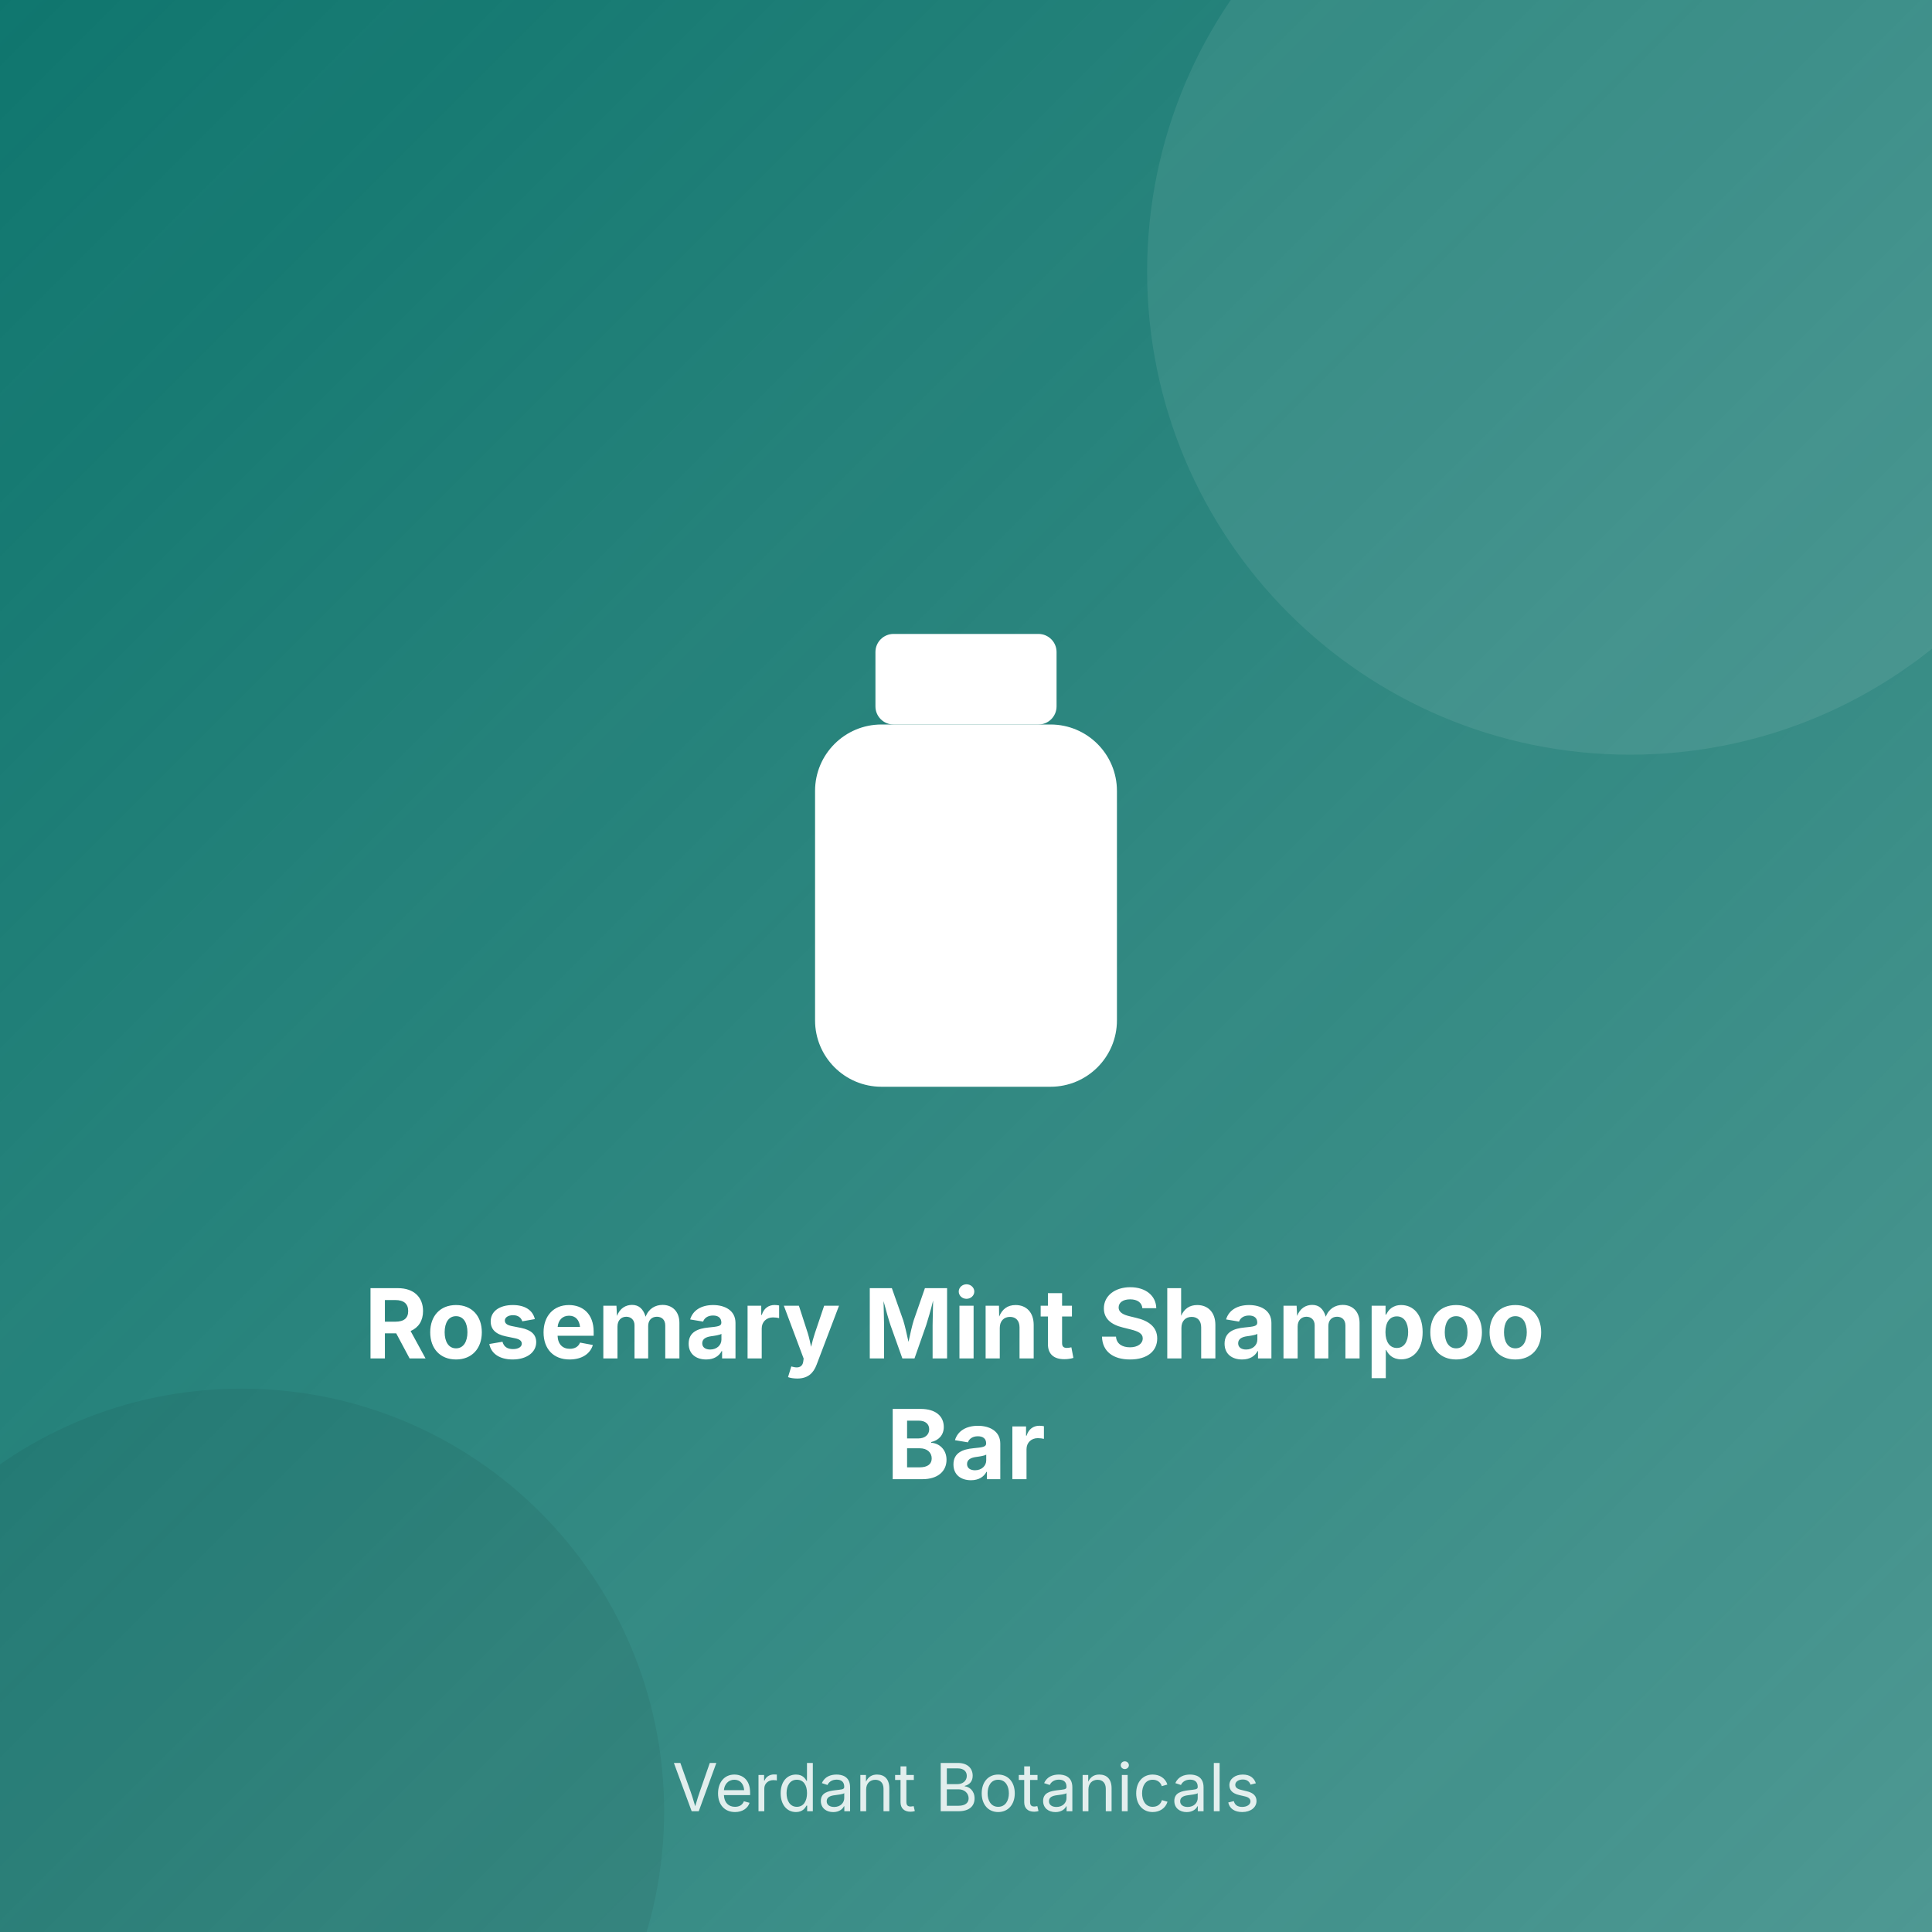
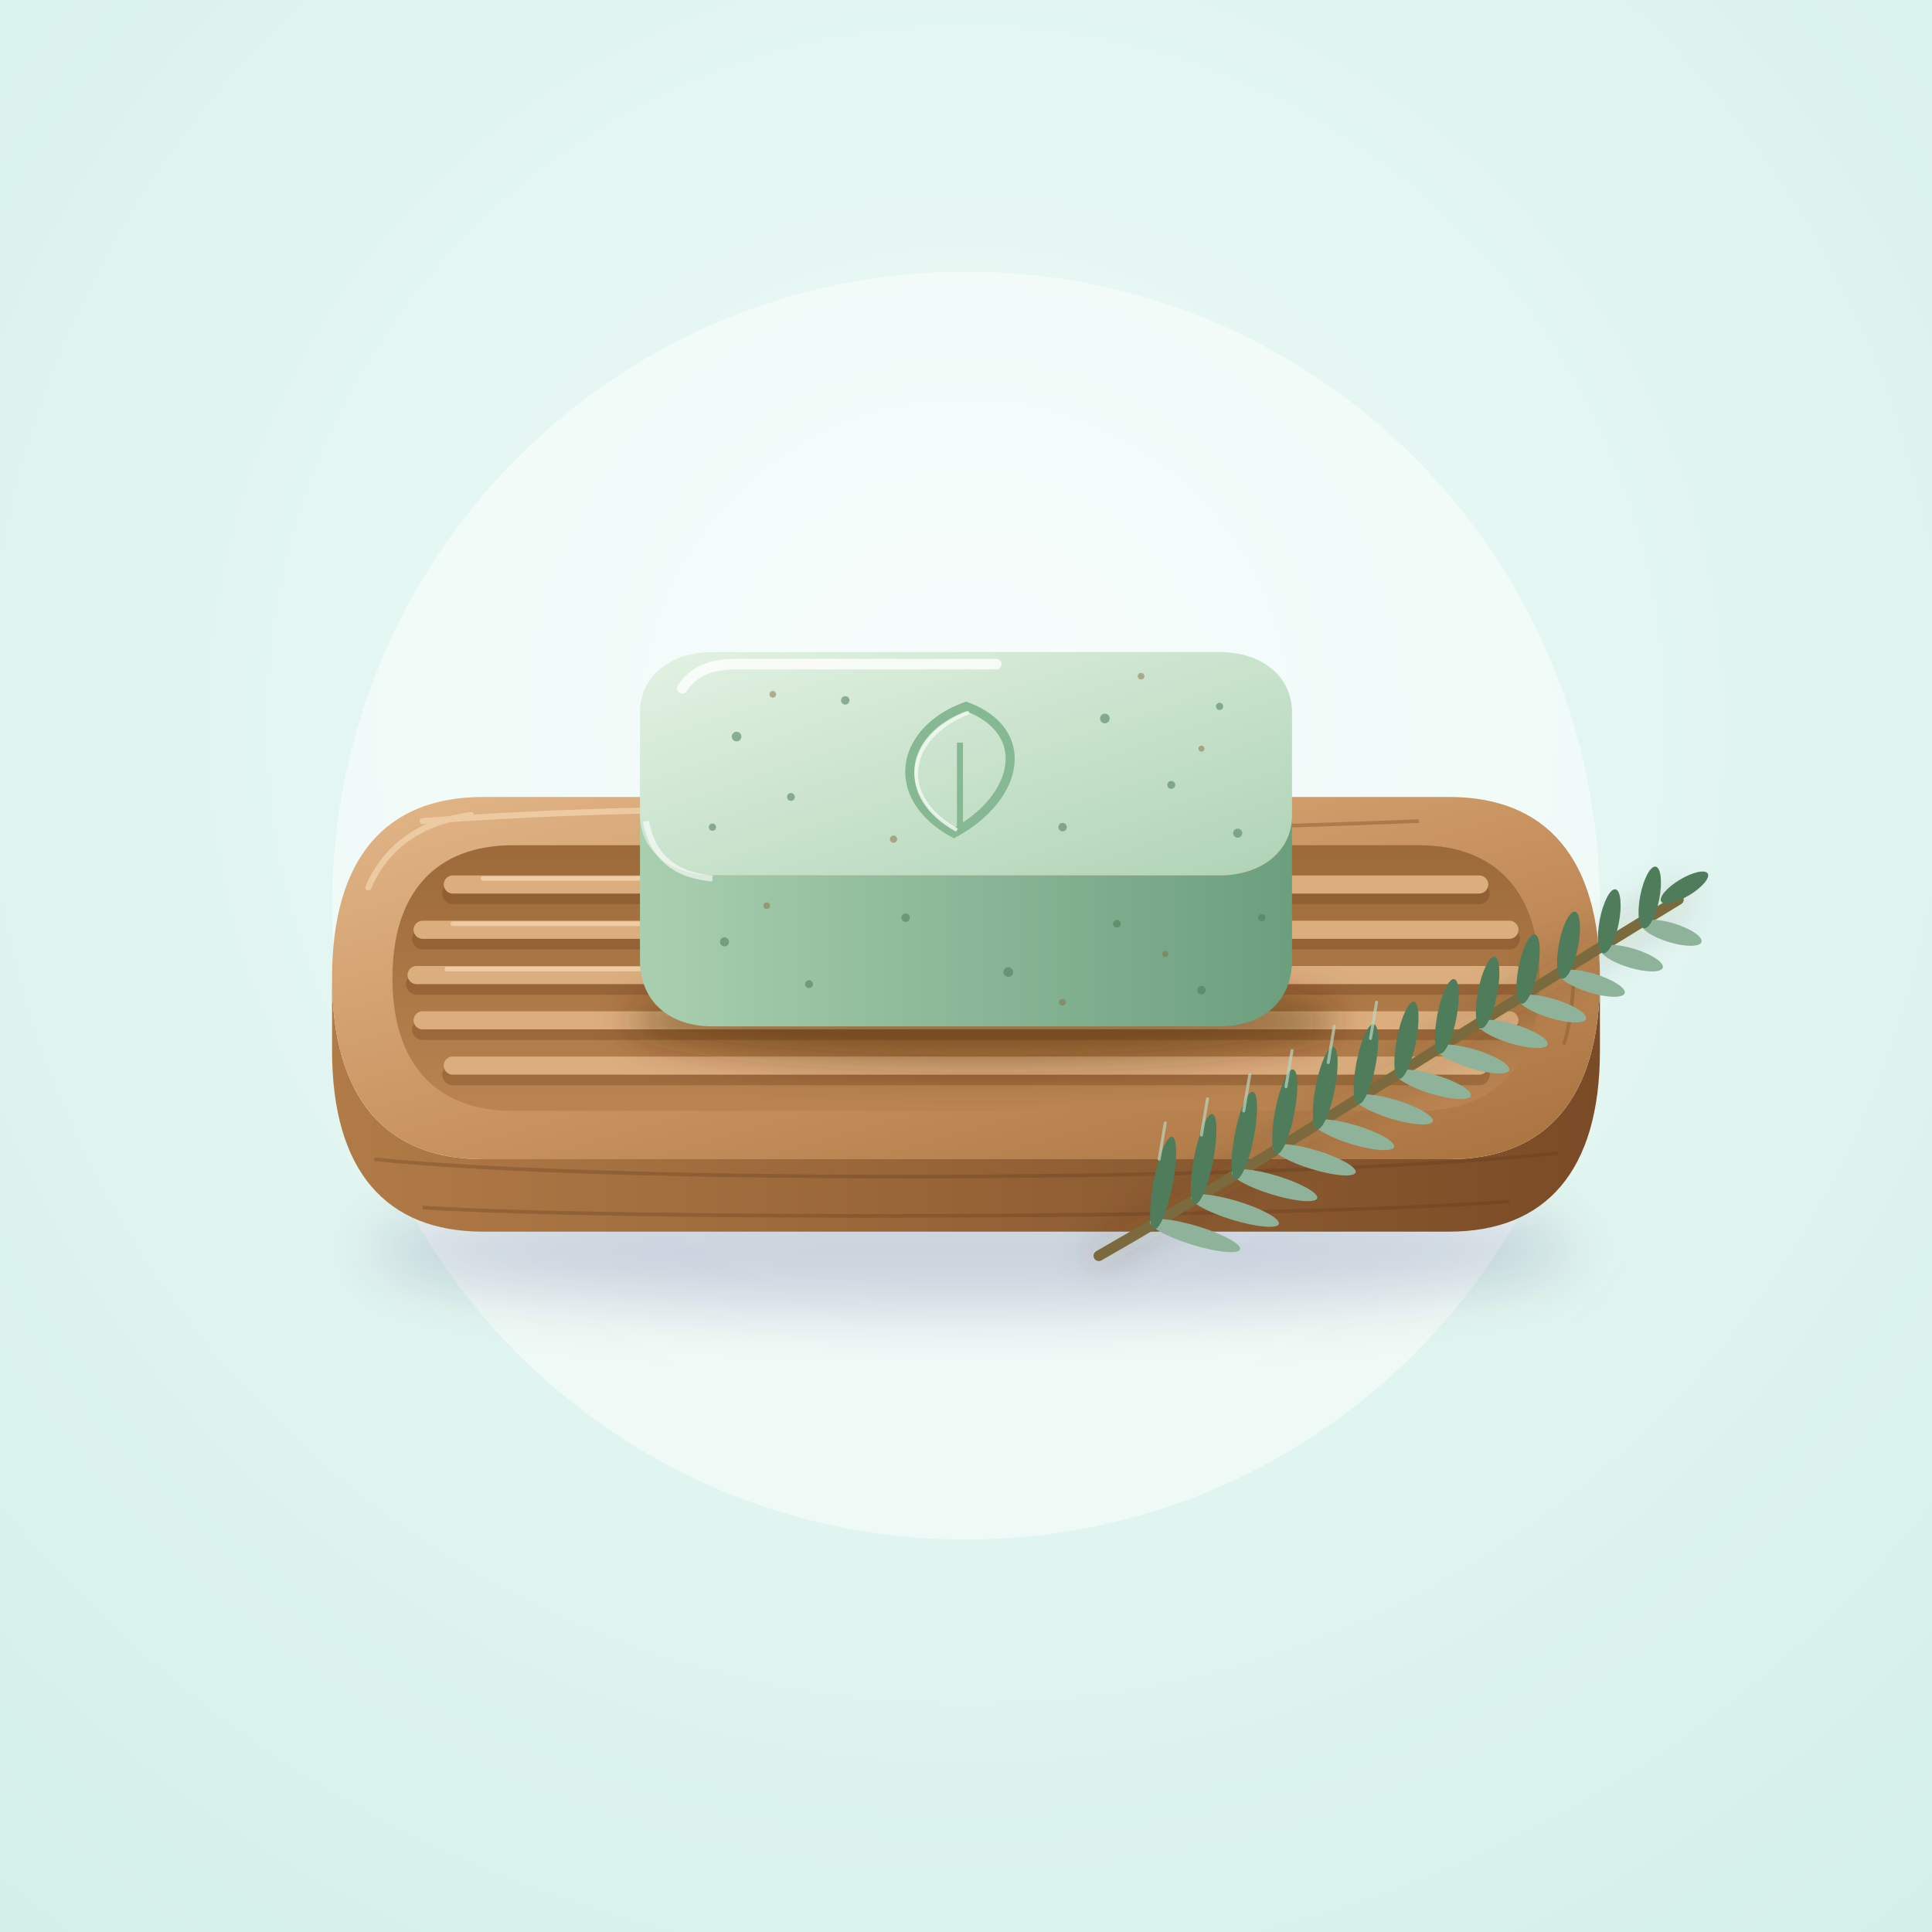
- <svg xmlns="http://www.w3.org/2000/svg" viewBox="0 0 640 640" role="img" aria-label="Rosemary Mint Shampoo Bar illustration">
+ <svg xmlns="http://www.w3.org/2000/svg" viewBox="0 0 640 640" width="640" height="640" role="img" aria-label="Rosemary Mint Shampoo Bar">
  <defs>
-     <linearGradient id="g" x1="0" y1="0" x2="1" y2="1">
-       <stop offset="0" stop-color="#0f766e" />
-       <stop offset="1" stop-color="#0f766e" stop-opacity=".72" />
+     <radialGradient id="verdant-botanicals-shampoo-bar-bg" cx="320" cy="240" r="520" gradientUnits="userSpaceOnUse">
+       <stop offset="0" stop-color="#EFFBF8" />
+       <stop offset="1" stop-color="#D3EFE8" />
+     </radialGradient>
+     <filter id="verdant-botanicals-shampoo-bar-shadow" x="-50%" y="-50%" width="200%" height="200%">
+       <feGaussianBlur stdDeviation="10" />
+     </filter>
+     <filter id="verdant-botanicals-shampoo-bar-soft" filterUnits="userSpaceOnUse" x="0" y="0" width="640" height="640">
+       <feGaussianBlur stdDeviation="6" />
+     </filter>
+     <linearGradient id="verdant-botanicals-shampoo-bar-woodtop" x1="0" y1="0" x2="1" y2="1">
+       <stop offset="0" stop-color="#e2b688" />
+       <stop offset=".5" stop-color="#c99461" />
+       <stop offset="1" stop-color="#a8723f" />
+     </linearGradient>
+     <linearGradient id="verdant-botanicals-shampoo-bar-woodside" x1="0" y1="0" x2="1" y2="0">
+       <stop offset="0" stop-color="#b17b47" />
+       <stop offset="1" stop-color="#7a4b26" />
+     </linearGradient>
+     <linearGradient id="verdant-botanicals-shampoo-bar-recess" x1="0" y1="0" x2="0" y2="1">
+       <stop offset="0" stop-color="#9c6939" />
+       <stop offset="1" stop-color="#b98450" />
+     </linearGradient>
+     <linearGradient id="verdant-botanicals-shampoo-bar-soaptop" x1="0" y1="0" x2="1" y2="1">
+       <stop offset="0" stop-color="#e3f2e3" />
+       <stop offset="1" stop-color="#afd3b6" />
+     </linearGradient>
+     <linearGradient id="verdant-botanicals-shampoo-bar-soapfront" x1="0" y1="0" x2="1" y2="0">
+       <stop offset="0" stop-color="#a8cfb0" />
+       <stop offset="1" stop-color="#6c9f7e" />
    </linearGradient>
  </defs>
-   <rect width="640" height="640" fill="url(#g)" />
-   <circle cx="540" cy="90" r="160" fill="#fff" fill-opacity=".08" />
-   <circle cx="80" cy="600" r="140" fill="#000" fill-opacity=".06" />
-   <rect x="290" y="210" width="60" height="30" rx="6" fill="#fff" />
-   <rect x="270" y="240" width="100" height="120" rx="22" fill="#fff" />
-   <text y="450" text-anchor="middle" font-family="system-ui, -apple-system, Segoe UI, sans-serif" font-size="32" font-weight="700" fill="#fff">
-     <tspan x="320" dy="0">Rosemary Mint Shampoo</tspan>
-     <tspan x="320" dy="40">Bar</tspan>
-   </text>
-   <text x="320" y="600" text-anchor="middle" font-family="system-ui, -apple-system, Segoe UI, sans-serif" font-size="22" fill="#fff" fill-opacity=".85">Verdant Botanicals</text>
+   <rect width="640" height="640" fill="url(#verdant-botanicals-shampoo-bar-bg)" />
+   <circle cx="320" cy="300" r="210" fill="#fff" fill-opacity=".45" />
+   <ellipse cx="322" cy="414" rx="200" ry="20" fill="#1e1b4b" fill-opacity=".16" filter="url(#verdant-botanicals-shampoo-bar-shadow)" />
+   <g transform="translate(0 -66)">
+     <path d="M110 390C110 430 128 450 160 450H480C512 450 530 430 530 390L530 414C530 454 512 474 480 474H160C128 474 110 454 110 414Z" fill="url(#verdant-botanicals-shampoo-bar-woodside)" />
+     <path d="M140 466C200 470 420 470 500 464M124 450C200 458 420 458 516 448" stroke="#5f3a1c" stroke-width="1.2" stroke-opacity=".3" fill="none" />
+     <path d="M160 330H480C512 330 530 350 530 390C530 430 512 450 480 450H160C128 450 110 430 110 390C110 350 128 330 160 330Z" fill="url(#verdant-botanicals-shampoo-bar-woodtop)" />
+     <path d="M170 346H470C496 346 510 362 510 390C510 418 496 434 470 434H170C144 434 130 418 130 390C130 362 144 346 170 346Z" fill="url(#verdant-botanicals-shampoo-bar-recess)" />
+     <g stroke-linecap="round">
+       <path d="M150 362H490M140 377H500M138 392H502M140 407H500M150 422H490" stroke="#6f431f" stroke-width="7" stroke-opacity=".35" />
+       <path d="M150 359H490M140 374H500M138 389H502M140 404H500M150 419H490" stroke="#dcae7e" stroke-width="6" />
+       <path d="M160 357H300M150 372H280M148 387H260" stroke="#f3d3ad" stroke-width="1.5" stroke-opacity=".8" />
+     </g>
+     <path d="M140 338C220 332 300 334 360 336M122 360C128 346 140 338 156 336" stroke="#f4d6b0" stroke-width="2" stroke-opacity=".7" fill="none" stroke-linecap="round" />
+     <path d="M300 338C360 342 420 340 470 338M520 372C522 380 522 400 518 412" stroke="#8f5c2f" stroke-width="1.2" stroke-opacity=".5" fill="none" />
+     <ellipse cx="326" cy="404" rx="118" ry="14" fill="#4a2a10" fill-opacity=".45" filter="url(#verdant-botanicals-shampoo-bar-soft)" />
+     <path d="M212 336C212 348 222 356 236 356H404C418 356 428 348 428 336V384C428 398 418 406 404 406H236C222 406 212 398 212 384Z" fill="url(#verdant-botanicals-shampoo-bar-soapfront)" />
+     <path d="M236 282H404C418 282 428 290 428 302V336C428 348 418 356 404 356H236C222 356 212 348 212 336V302C212 290 222 282 236 282Z" fill="url(#verdant-botanicals-shampoo-bar-soaptop)" />
+     <path d="M226 294C230 288 236 286 244 286H330" stroke="#fff" stroke-width="3.5" stroke-opacity=".8" stroke-linecap="round" fill="none" />
+     <path d="M214 338C216 350 224 356 236 357" stroke="#fff" stroke-width="2" stroke-opacity=".6" fill="none" />
+     <path d="M320 300C298 308 294 330 316 342C338 330 342 308 320 300Z" fill="none" stroke="#86b894" stroke-width="3" />
+     <path d="M321 302C300 310 297 330 317 341" fill="none" stroke="#f3faf3" stroke-width="1.2" stroke-opacity=".8" />
+     <path d="M318 312V340" stroke="#86b894" stroke-width="2" />
+     <g fill="#4d7a5a" fill-opacity=".55">
+       <circle cx="244" cy="310" r="1.6" />
+       <circle cx="262" cy="330" r="1.3" />
+       <circle cx="280" cy="298" r="1.4" />
+       <circle cx="366" cy="304" r="1.6" />
+       <circle cx="388" cy="326" r="1.3" />
+       <circle cx="404" cy="300" r="1.2" />
+       <circle cx="352" cy="340" r="1.4" />
+       <circle cx="236" cy="340" r="1.2" />
+       <circle cx="410" cy="342" r="1.5" />
+       <circle cx="240" cy="378" r="1.5" />
+       <circle cx="268" cy="392" r="1.3" />
+       <circle cx="300" cy="370" r="1.4" />
+       <circle cx="334" cy="388" r="1.6" />
+       <circle cx="370" cy="372" r="1.3" />
+       <circle cx="398" cy="394" r="1.4" />
+       <circle cx="418" cy="370" r="1.2" />
+     </g>
+     <g fill="#8a6a45" fill-opacity=".5">
+       <circle cx="256" cy="296" r="1.1" />
+       <circle cx="296" cy="344" r="1.2" />
+       <circle cx="378" cy="290" r="1.1" />
+       <circle cx="398" cy="314" r="1" />
+       <circle cx="254" cy="366" r="1.1" />
+       <circle cx="352" cy="398" r="1.1" />
+       <circle cx="386" cy="382" r="1" />
+     </g>
+     <path d="M364 482C420 450 490 404 556 364" stroke="#3e2a14" stroke-width="7" stroke-opacity=".18" stroke-linecap="round" fill="none" filter="url(#verdant-botanicals-shampoo-bar-soft)" />
+     <path d="M364 482C420 450 490 404 556 364" stroke="#7a6a3e" stroke-width="3.5" stroke-linecap="round" fill="none" />
+     <g fill="#8fb39a">
+       <ellipse cx="395.9" cy="475.3" rx="15.6" ry="3.2" transform="rotate(17 395.9 475.3)" />
+       <ellipse cx="409.1" cy="467.0" rx="15.2" ry="3.2" transform="rotate(17 409.1 467.0)" />
+       <ellipse cx="422.2" cy="458.6" rx="14.8" ry="3.2" transform="rotate(17 422.2 458.6)" />
+       <ellipse cx="435.4" cy="450.2" rx="14.3" ry="3.2" transform="rotate(17 435.4 450.2)" />
+       <ellipse cx="448.5" cy="441.9" rx="13.9" ry="3.2" transform="rotate(17 448.5 441.9)" />
+       <ellipse cx="461.7" cy="433.5" rx="13.5" ry="3.2" transform="rotate(17 461.7 433.5)" />
+       <ellipse cx="474.8" cy="425.2" rx="13.0" ry="3.2" transform="rotate(17 474.8 425.2)" />
+       <ellipse cx="487.9" cy="416.8" rx="12.6" ry="3.2" transform="rotate(17 487.9 416.8)" />
+       <ellipse cx="501.1" cy="408.5" rx="12.1" ry="3.2" transform="rotate(17 501.1 408.5)" />
+       <ellipse cx="514.2" cy="400.1" rx="11.7" ry="3.2" transform="rotate(17 514.2 400.1)" />
+       <ellipse cx="527.4" cy="391.7" rx="11.3" ry="3.2" transform="rotate(17 527.4 391.7)" />
+       <ellipse cx="540.5" cy="383.4" rx="10.8" ry="3.2" transform="rotate(17 540.5 383.4)" />
+       <ellipse cx="553.7" cy="375.0" rx="10.4" ry="3.2" transform="rotate(17 553.7 375.0)" />
+     </g>
+     <g fill="#4f7d5b">
+       <ellipse cx="385.3" cy="457.9" rx="15.6" ry="3.2" transform="rotate(-79 385.3 457.9)" />
+       <ellipse cx="398.7" cy="450.0" rx="15.2" ry="3.2" transform="rotate(-79 398.7 450.0)" />
+       <ellipse cx="412.2" cy="442.2" rx="14.8" ry="3.2" transform="rotate(-79 412.2 442.2)" />
+       <ellipse cx="425.6" cy="434.3" rx="14.3" ry="3.2" transform="rotate(-79 425.6 434.3)" />
+       <ellipse cx="439.0" cy="426.4" rx="13.9" ry="3.2" transform="rotate(-79 439.0 426.4)" />
+       <ellipse cx="452.5" cy="418.5" rx="13.5" ry="3.2" transform="rotate(-79 452.5 418.5)" />
+       <ellipse cx="465.9" cy="410.6" rx="13.0" ry="3.2" transform="rotate(-79 465.9 410.6)" />
+       <ellipse cx="479.3" cy="402.7" rx="12.6" ry="3.2" transform="rotate(-79 479.3 402.7)" />
+       <ellipse cx="492.8" cy="394.8" rx="12.1" ry="3.2" transform="rotate(-79 492.8 394.8)" />
+       <ellipse cx="506.2" cy="387.0" rx="11.7" ry="3.2" transform="rotate(-79 506.2 387.0)" />
+       <ellipse cx="519.6" cy="379.1" rx="11.3" ry="3.2" transform="rotate(-79 519.6 379.1)" />
+       <ellipse cx="533.1" cy="371.2" rx="10.8" ry="3.2" transform="rotate(-79 533.1 371.2)" />
+       <ellipse cx="546.5" cy="363.3" rx="10.4" ry="3.2" transform="rotate(-79 546.5 363.3)" />
+       <ellipse cx="558" cy="360" rx="9" ry="3" transform="rotate(-31 558 360)" />
+     </g>
+     <path d="M384 450l2 -12M398 442l2 -12M412 434l2 -12M426 426l2 -12M440 418l2 -12M454 410l2 -12" stroke="#b9d6c1" stroke-width="1" stroke-opacity=".7" stroke-linecap="round" />
+   </g>
</svg>
